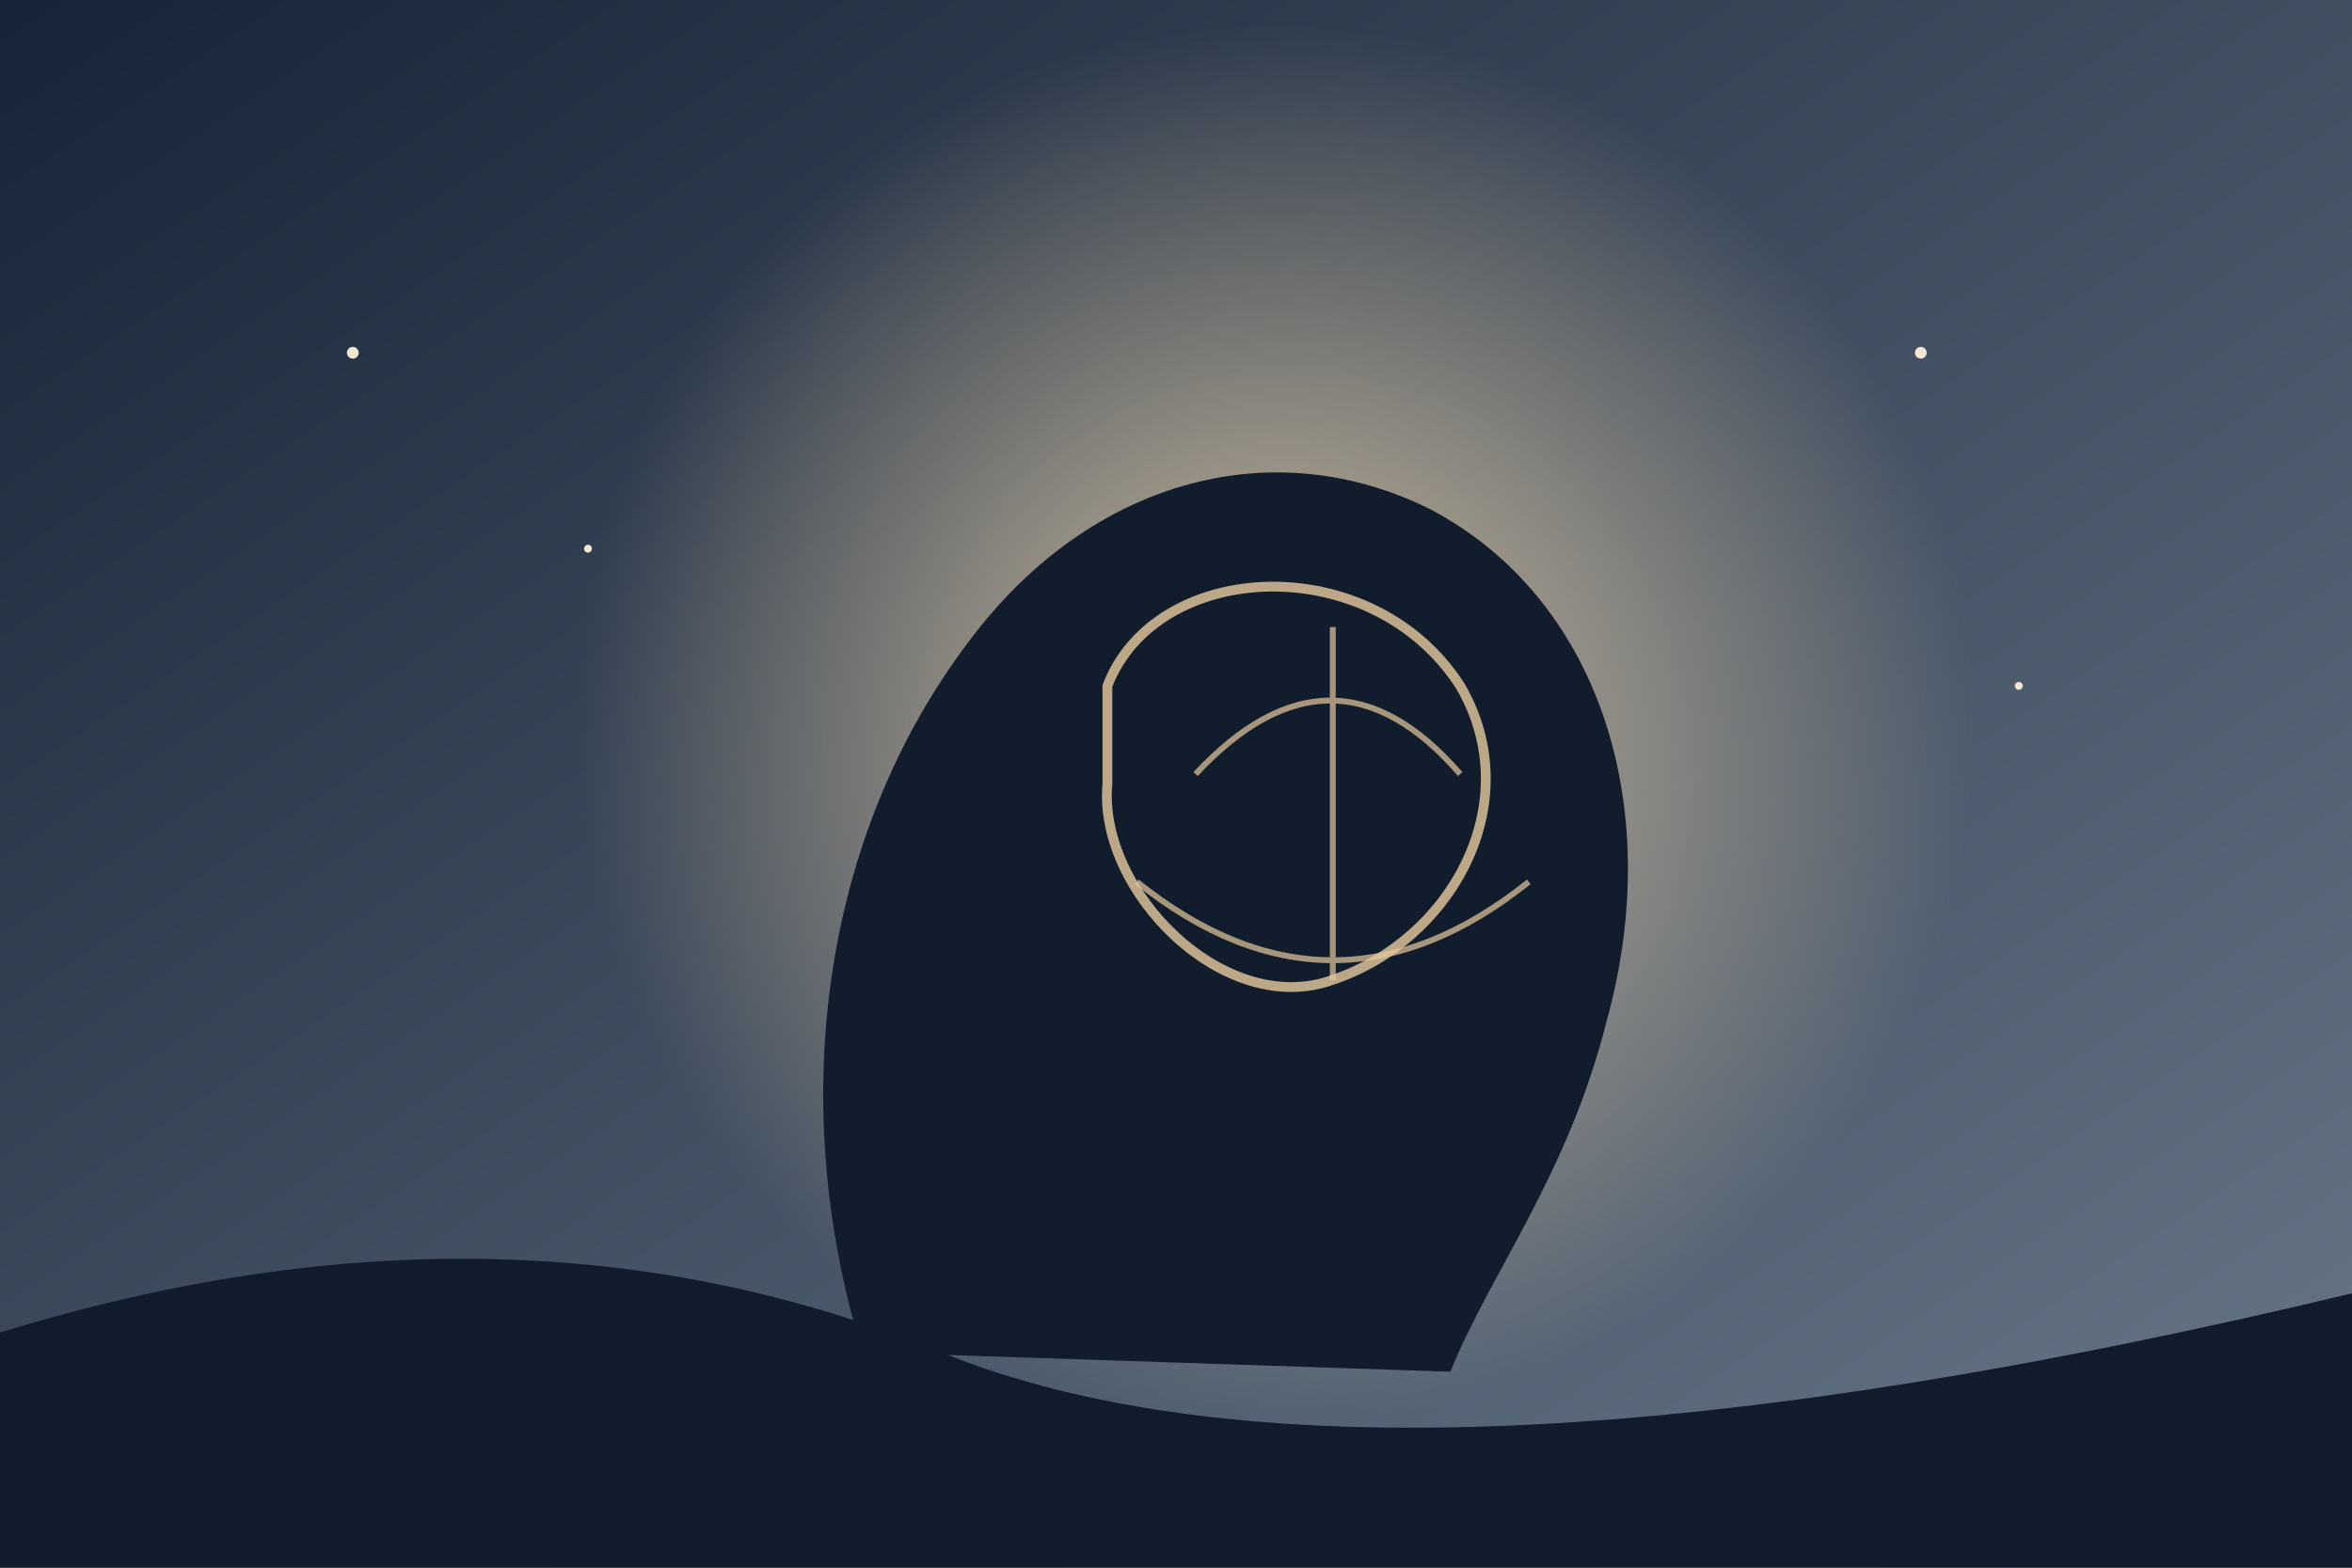
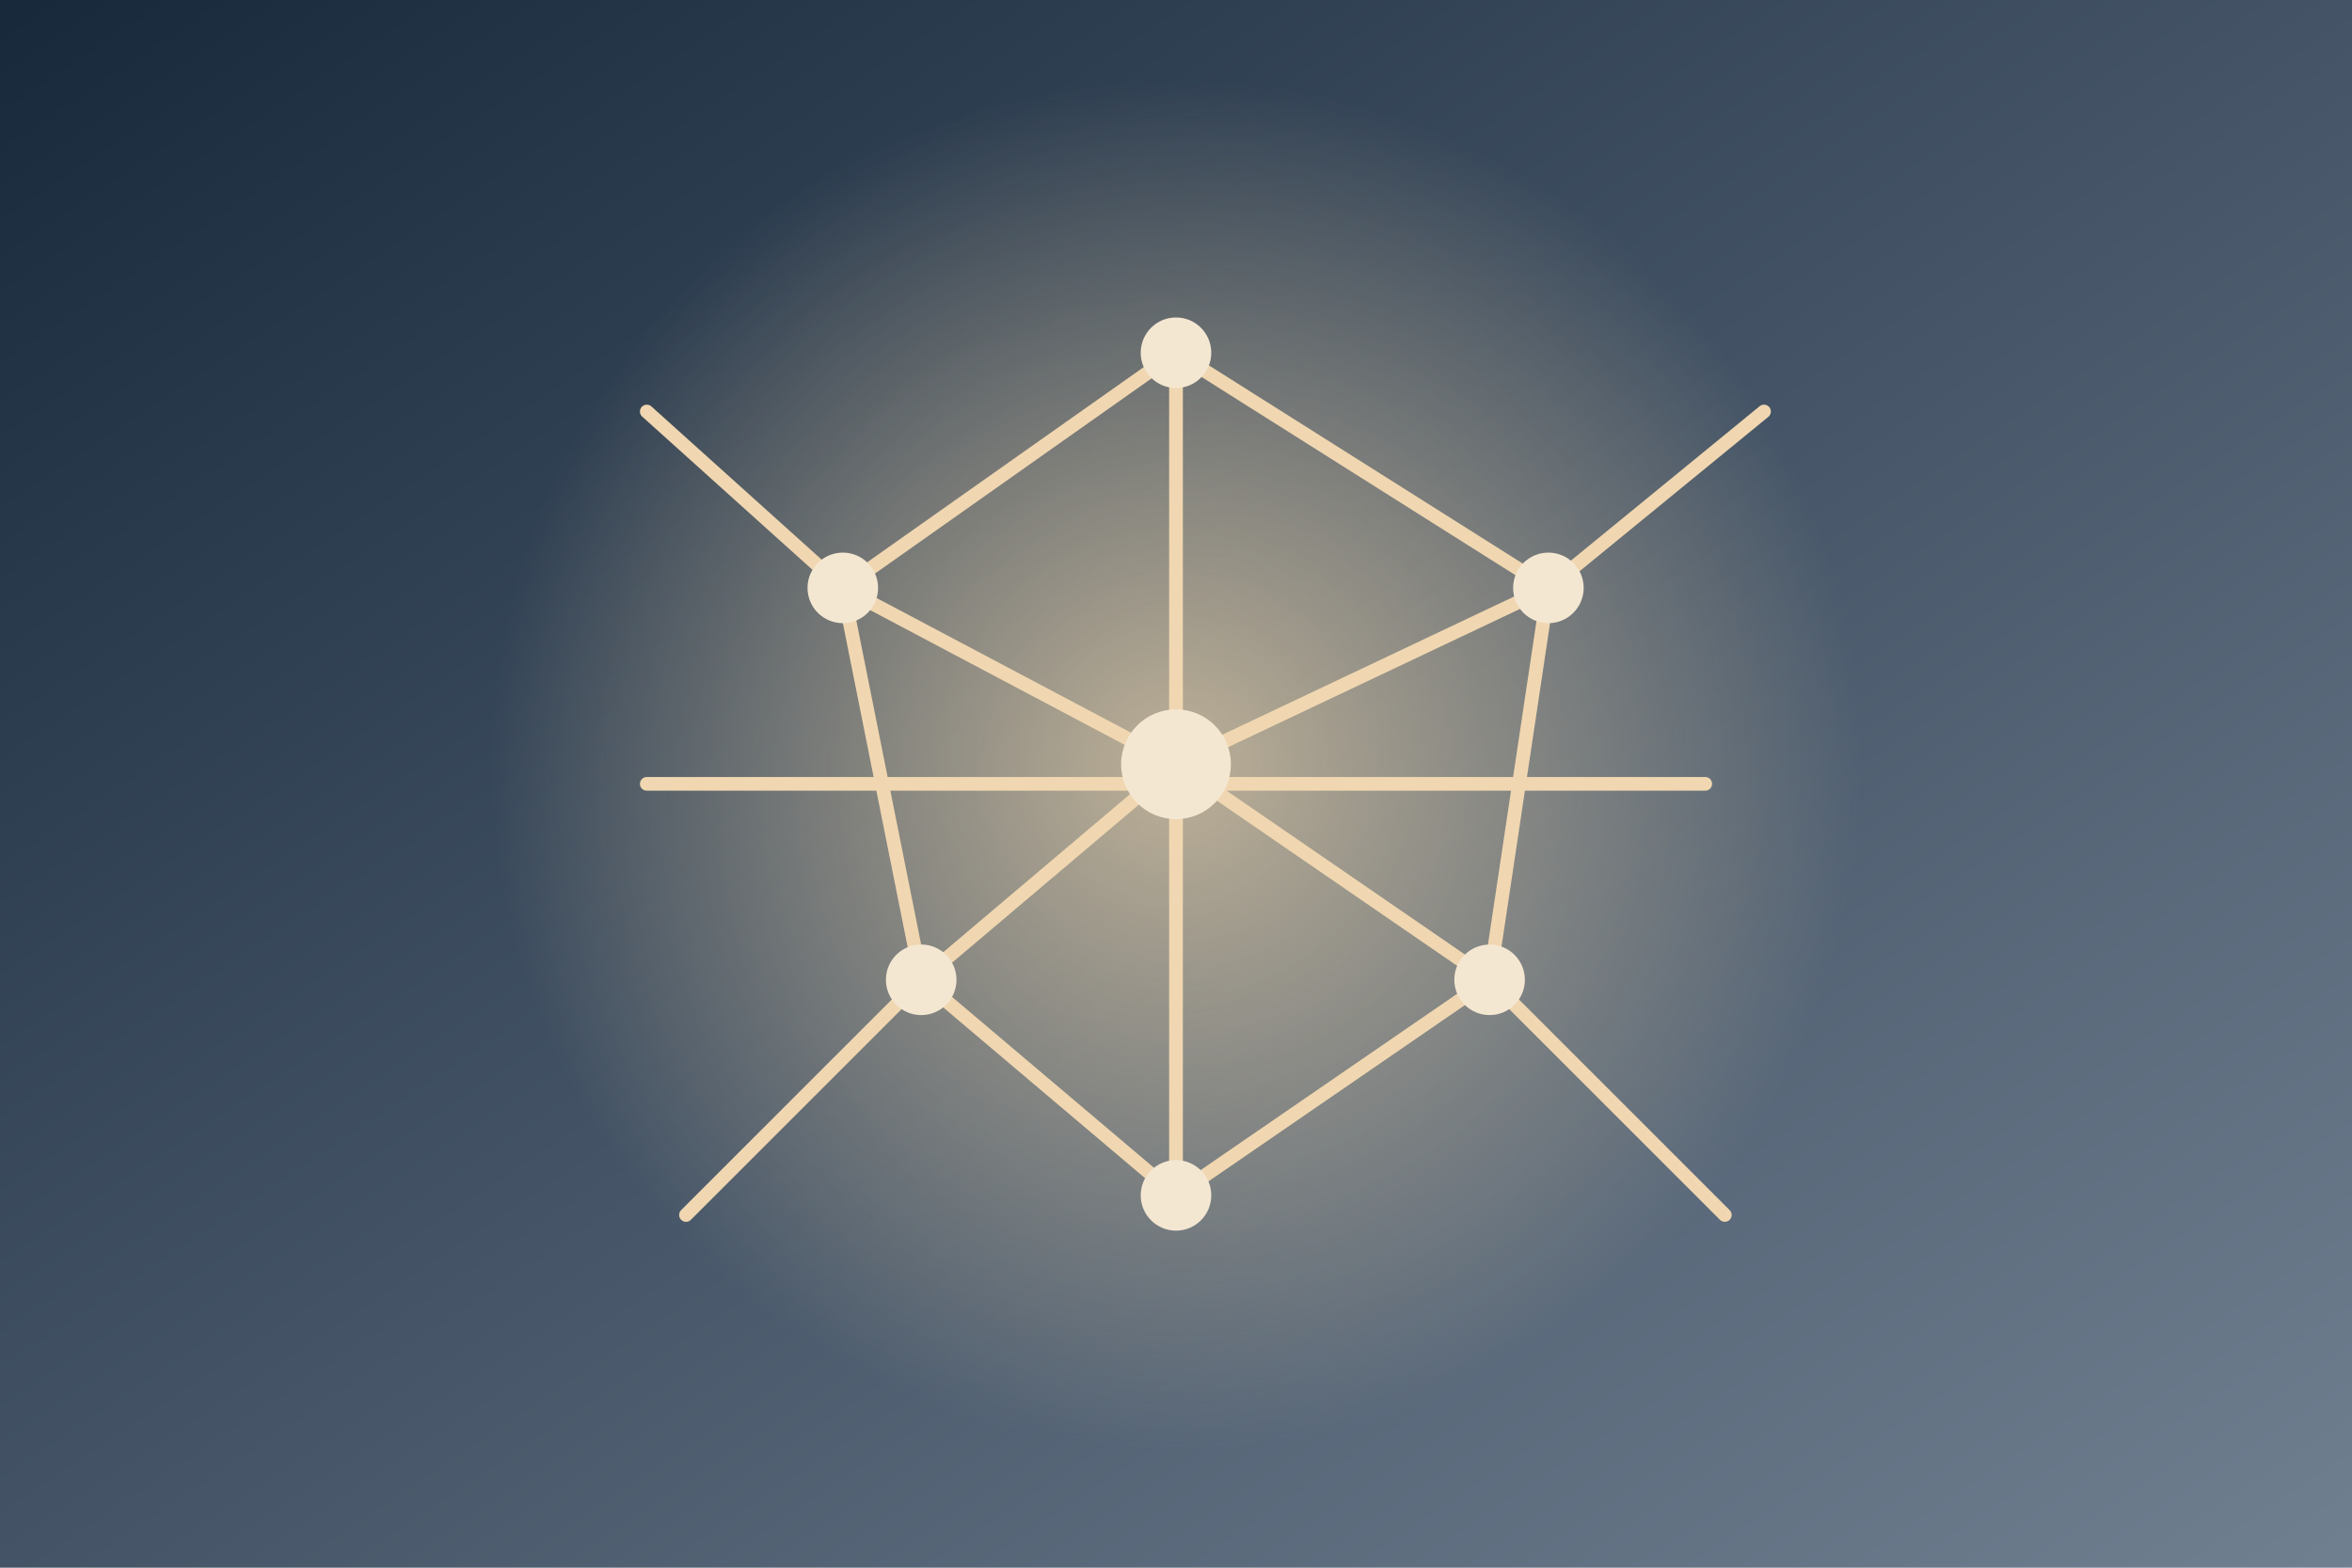
<svg xmlns="http://www.w3.org/2000/svg" viewBox="0 0 1200 800">
  <defs>
-     <linearGradient id="bg" x2="1" y2="1">
-       <stop stop-color="#172437" />
-       <stop offset="1" stop-color="#69798a" />
+     <linearGradient id="b" x2="1" y2="1">
+       <stop stop-color="#17283b" />
+       <stop offset="1" stop-color="#718091" />
    </linearGradient>
-     <radialGradient id="halo">
-       <stop stop-color="#f4d9ae" stop-opacity=".8" />
-       <stop offset="1" stop-color="#f4d9ae" stop-opacity="0" />
+     <radialGradient id="g">
+       <stop stop-color="#f2d8ad" stop-opacity=".7" />
+       <stop offset="1" stop-color="#f2d8ad" stop-opacity="0" />
    </radialGradient>
  </defs>
-   <rect width="1200" height="800" fill="url(#bg)" />
-   <circle cx="650" cy="370" r="360" fill="url(#halo)" />
-   <path d="M0 680 Q260 600 480 690 T1200 660 V800 H0Z" fill="#101b2b" />
-   <path d="M440 690 C400 560 420 420 500 320 C560 245 650 220 730 260 C815 305 850 410 820 520 C800 600 760 650 740 700Z" fill="#111d2d" />
-   <path d="M565 350 C590 285 700 280 745 350 C780 410 740 480 680 500 C625 520 560 455 565 400Z" fill="none" stroke="#e7c99c" stroke-width="5" opacity=".8" />
-   <path d="M610 395 Q680 320 745 395 M680 320 V500 M580 450 Q680 530 780 450" fill="none" stroke="#e7c99c" stroke-width="3" opacity=".7" />
-   <g fill="#f4e6d0">
-     <circle cx="180" cy="180" r="3" />
-     <circle cx="300" cy="280" r="2" />
-     <circle cx="980" cy="180" r="3" />
-     <circle cx="1030" cy="350" r="2" />
+   <rect width="1200" height="800" fill="url(#b)" />
+   <circle cx="600" cy="390" r="350" fill="url(#g)" />
+   <g fill="none" stroke="#f0d7b1" stroke-width="7" stroke-linecap="round">
+     <path d="M600 180 L430 300 L470 500 L600 610 L760 500 L790 300Z" />
+     <path d="M430 300 L600 390 L790 300 M470 500 L600 390 L760 500 M600 180 V610 M330 400 H870" />
+     <path d="M430 300 L330 210 M790 300 L900 210 M470 500 L350 620 M760 500 L880 620" />
+   </g>
+   <g fill="#f4e7d2">
+     <circle cx="600" cy="180" r="18" />
+     <circle cx="430" cy="300" r="18" />
+     <circle cx="790" cy="300" r="18" />
+     <circle cx="470" cy="500" r="18" />
+     <circle cx="760" cy="500" r="18" />
+     <circle cx="600" cy="610" r="18" />
+     <circle cx="600" cy="390" r="28" />
  </g>
</svg>
